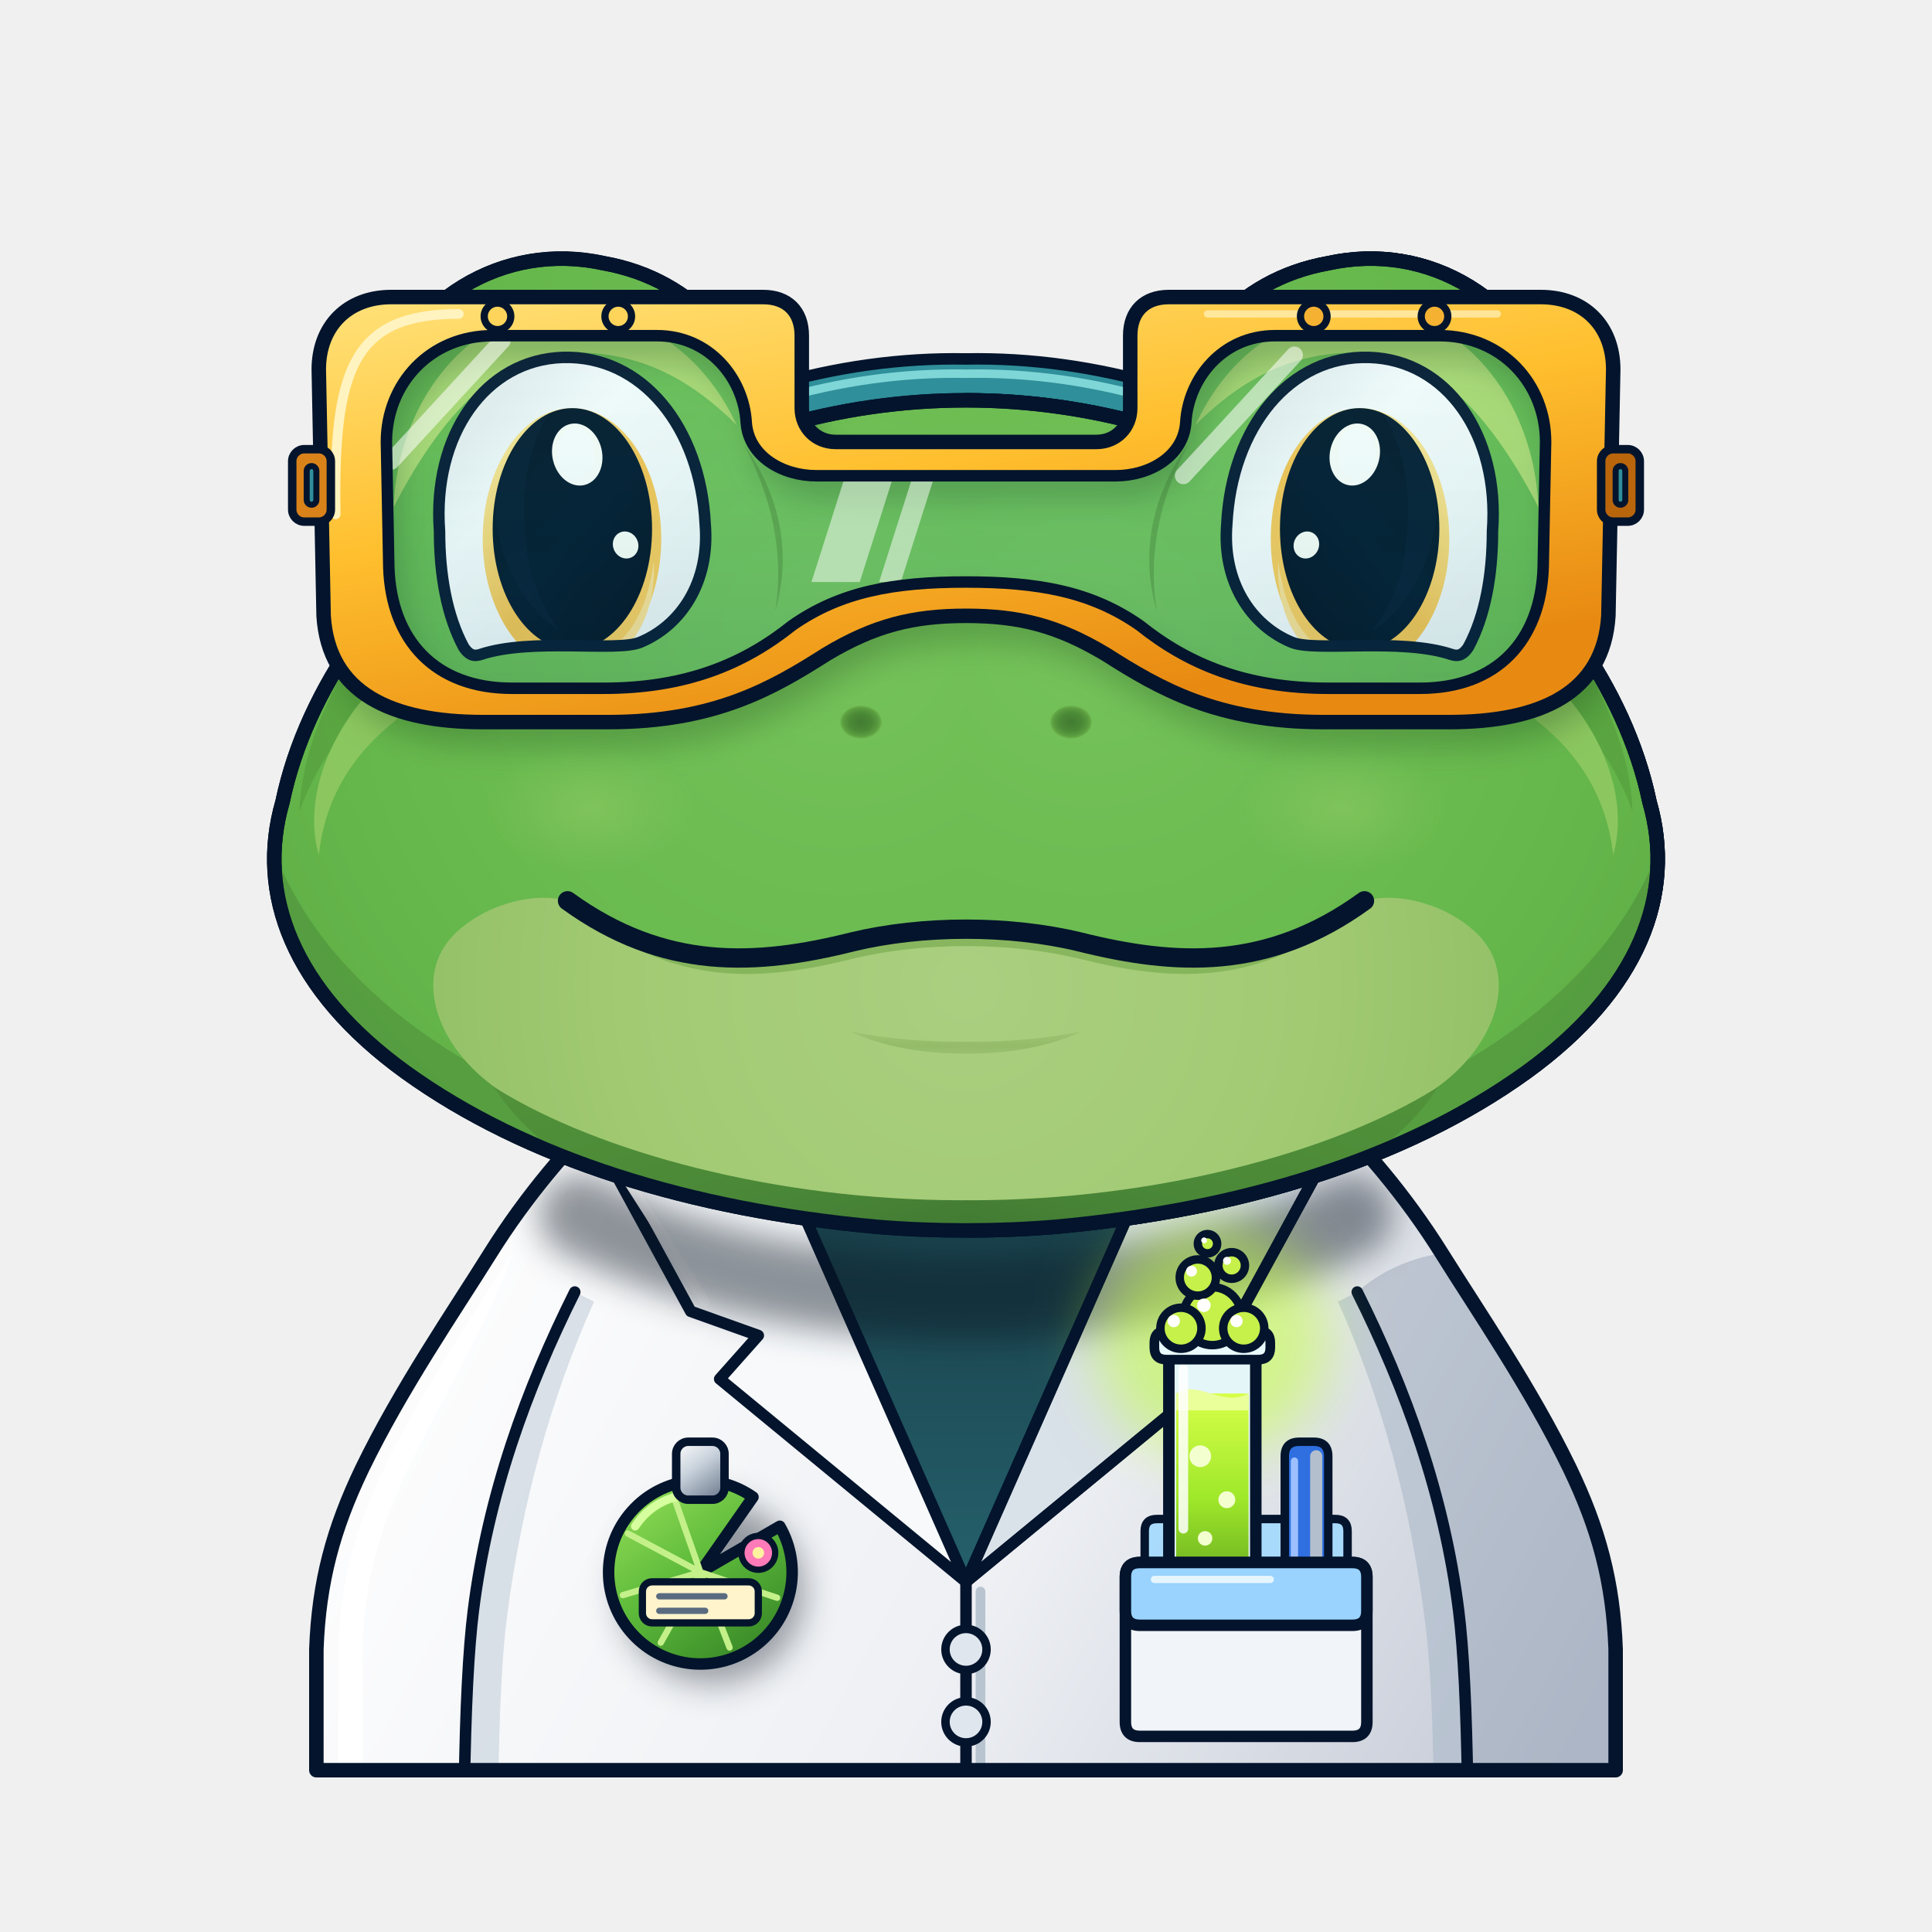
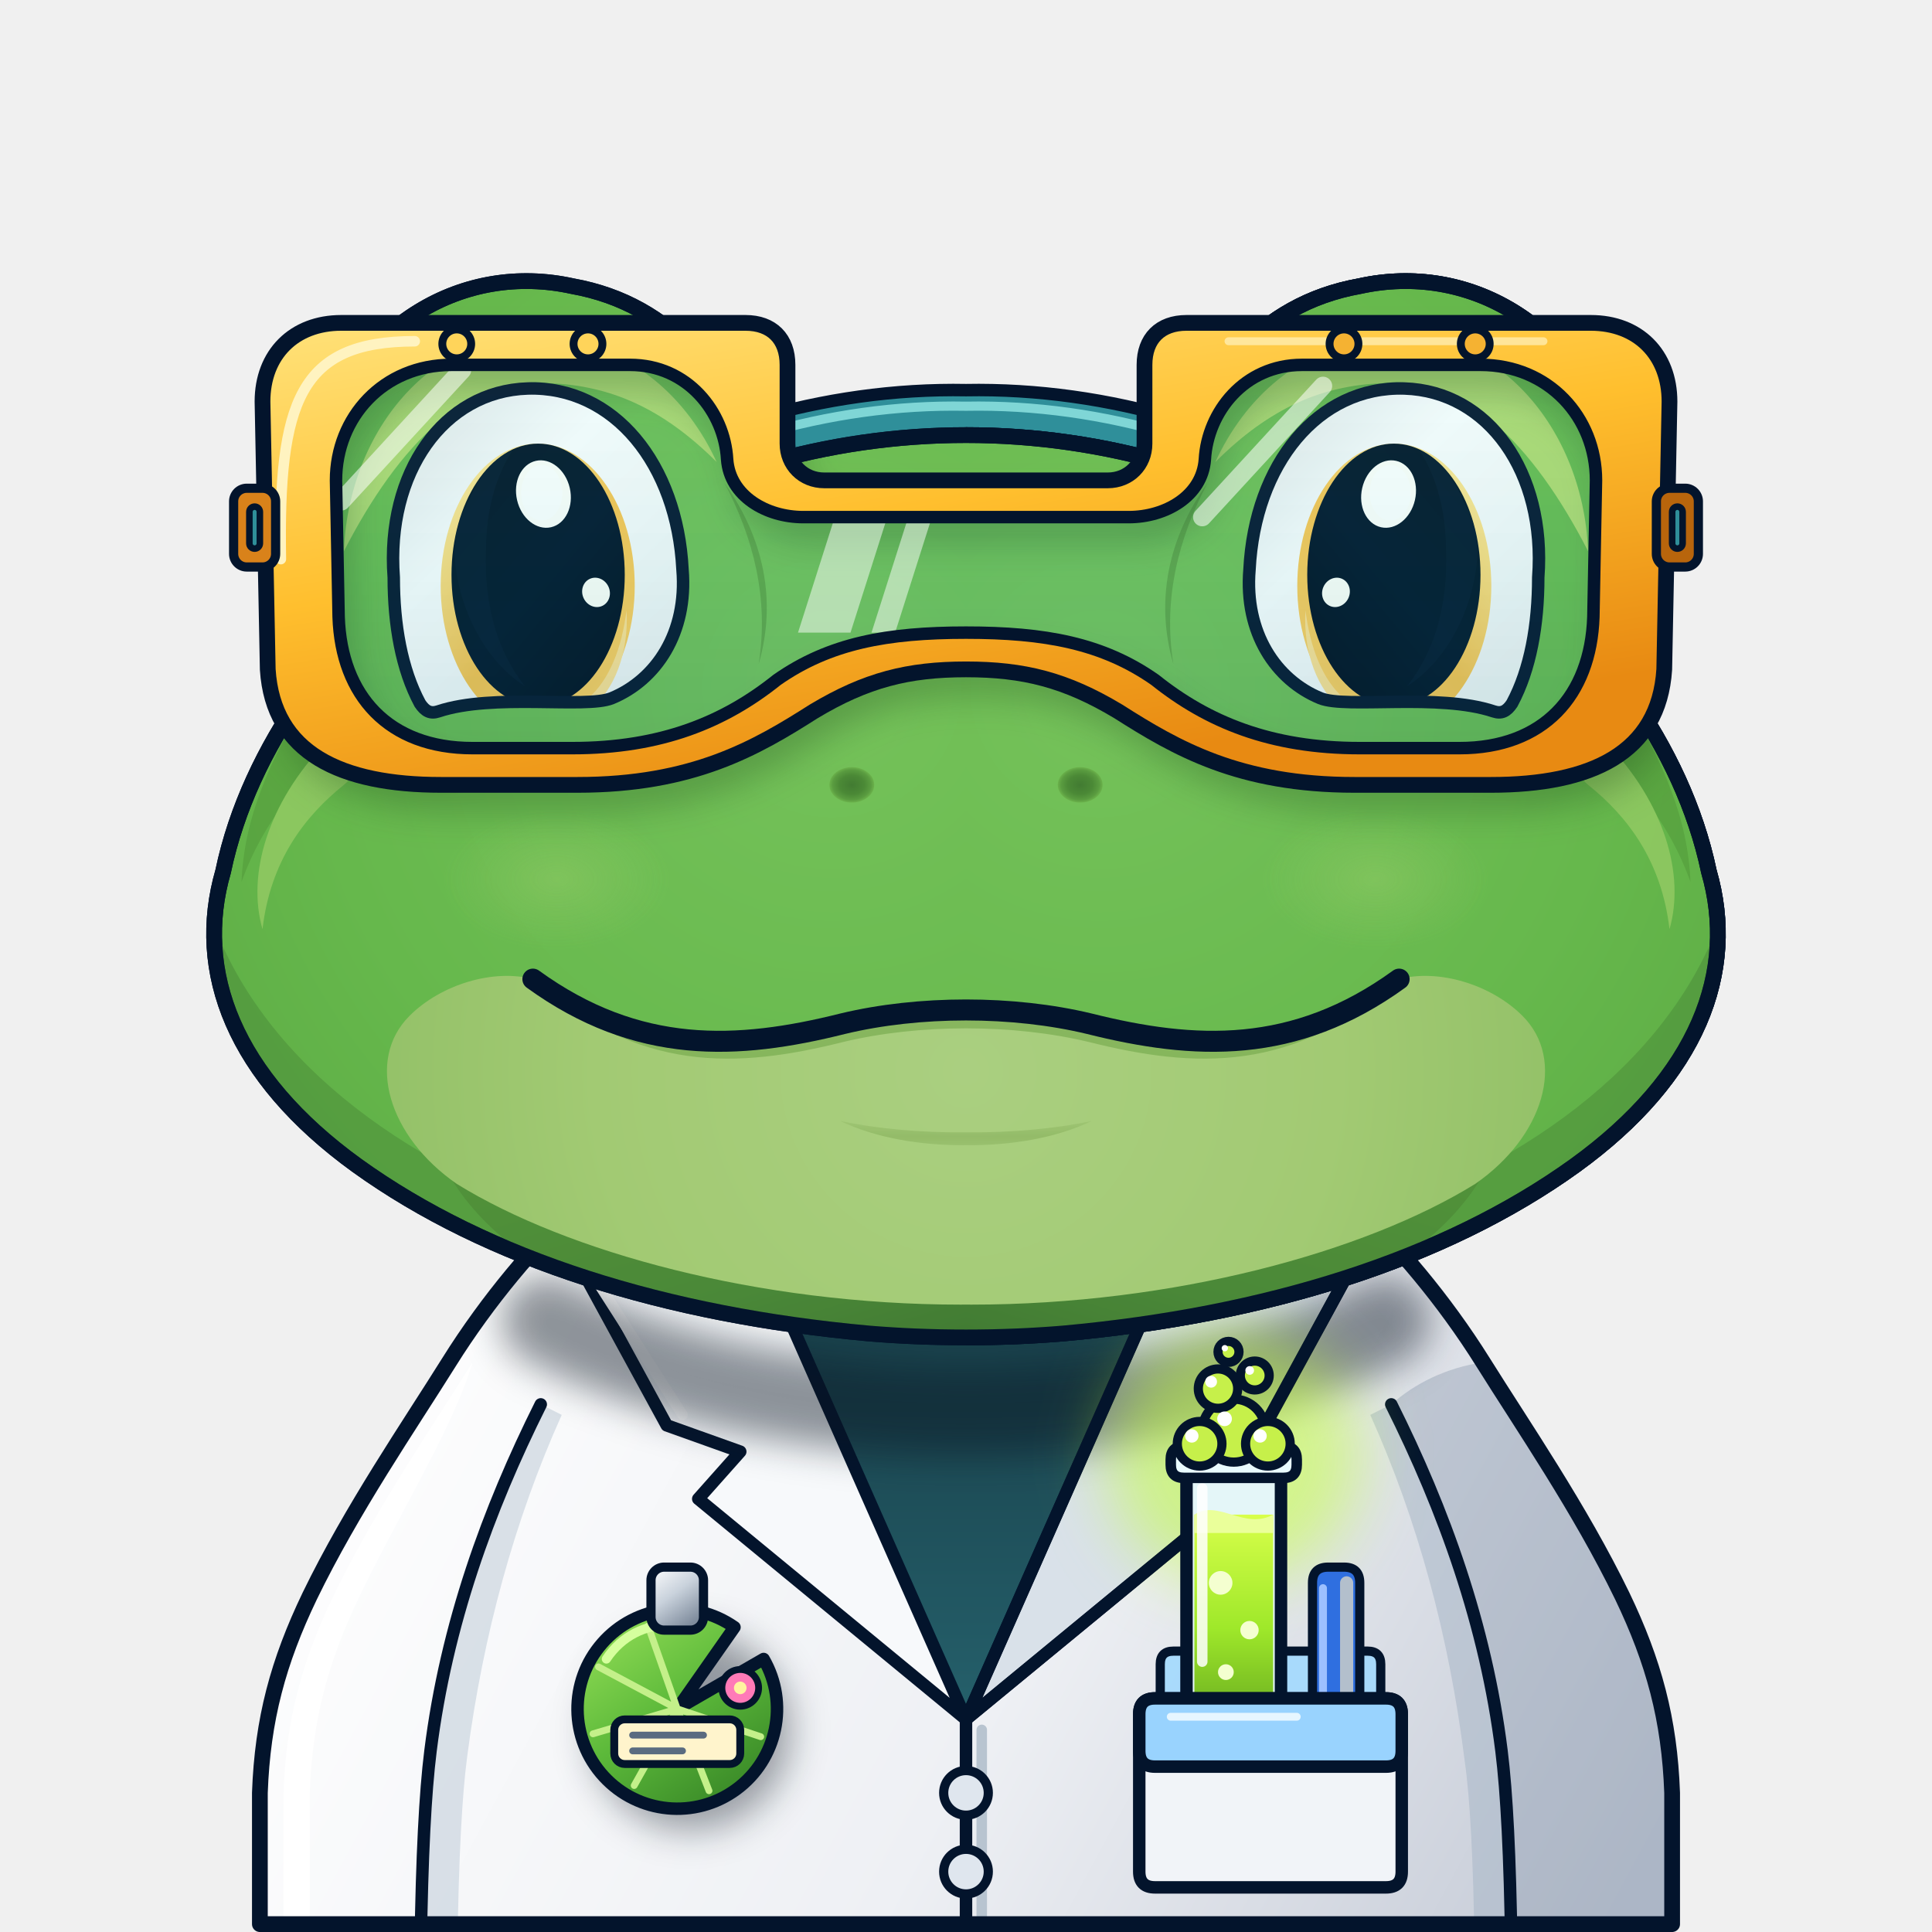
- <svg xmlns="http://www.w3.org/2000/svg" width="1000" height="1000" viewBox="100 17 800 800" role="img" aria-labelledby="icon-title icon-desc">
+ <svg xmlns="http://www.w3.org/2000/svg" width="1000" height="1000" viewBox="132 17 736 736" role="img" aria-labelledby="icon-title icon-desc">
  <defs>
    <linearGradient id="pupil" x1="0" y1="0" x2=".8" y2="1">
      <stop offset="0" stop-color="#001222" />
      <stop offset=".57" stop-color="#001329" />
      <stop offset="1" stop-color="#000c1d" />
    </linearGradient>
    <linearGradient id="edge-shade" x1="0" y1="0" x2=".8" y2="1">
      <stop offset="0" stop-color="#5c9f3d" />
      <stop offset=".63" stop-color="#488436" />
      <stop offset="1" stop-color="#2e5b28" />
    </linearGradient>
    <linearGradient id="eye-rim" x1="0" y1="0" x2=".85" y2="1">
      <stop offset="0" stop-color="#fff0a8" />
      <stop offset=".56" stop-color="#f9c24d" />
      <stop offset="1" stop-color="#ffcf62" />
    </linearGradient>
    <linearGradient id="eye-sclera" x1="0" y1="0" x2=".85" y2="1">
      <stop offset="0" stop-color="#dde2e4" />
      <stop offset=".4" stop-color="#fcfdfe" />
      <stop offset="1" stop-color="#f0f3f4" />
    </linearGradient>
    <linearGradient id="lip-shadow" x1="489" y1="442" x2="489" y2="458" gradientUnits="userSpaceOnUse">
      <stop stop-color="#729d47" stop-opacity=".1" />
      <stop offset=".5" stop-color="#729d47" stop-opacity=".38" />
      <stop offset="1" stop-color="#729d47" stop-opacity=".15" />
    </linearGradient>
    <linearGradient id="coat" x1="260" y1="500" x2="740" y2="760" gradientUnits="userSpaceOnUse">
      <stop offset="0" stop-color="#fff" />
      <stop offset=".55" stop-color="#eef0f4" />
      <stop offset="1" stop-color="#c4cad6" />
    </linearGradient>
    <linearGradient id="shirt" x1="0" y1="500" x2="0" y2="672" gradientUnits="userSpaceOnUse">
      <stop offset="0" stop-color="#173d47" />
      <stop offset="1" stop-color="#25606b" />
    </linearGradient>
    <linearGradient id="frame" x1="0" y1="0" x2=".5" y2="1">
      <stop offset="0" stop-color="#ffe27a" />
      <stop offset=".5" stop-color="#ffbf2e" />
      <stop offset="1" stop-color="#e88a12" />
    </linearGradient>
    <linearGradient id="lens" x1="0" y1="156" x2="0" y2="302" gradientUnits="userSpaceOnUse">
      <stop offset="0" stop-color="#7cefe2" stop-opacity=".08" />
      <stop offset=".55" stop-color="#2fb3b5" stop-opacity=".11" />
      <stop offset="1" stop-color="#16788a" stop-opacity=".16" />
    </linearGradient>
    <linearGradient id="ooze" x1="0" y1="594" x2="0" y2="690" gradientUnits="userSpaceOnUse">
      <stop offset="0" stop-color="#d8ff4a" />
      <stop offset=".45" stop-color="#9fe82a" />
      <stop offset="1" stop-color="#4f8f1c" />
    </linearGradient>
    <linearGradient id="pad" x1="0" y1="0" x2=".7" y2="1">
      <stop offset="0" stop-color="#9be35a" />
      <stop offset=".55" stop-color="#5cb93a" />
      <stop offset="1" stop-color="#3a8a28" />
    </linearGradient>
    <linearGradient id="metal" x1="0" y1="0" x2=".6" y2="1">
      <stop offset="0" stop-color="#ffffff" />
      <stop offset=".5" stop-color="#c9d2dc" />
      <stop offset="1" stop-color="#7f8c9d" />
    </linearGradient>
    <clipPath id="head-clip">
      <path d="M 247 282 C 242 255 242 220 252 188 C 268 140 309 117 350 126 C 389 133 409 162 422 194 C 473 179 527 179 578 194 C 591 162 611 133 650 126 C 691 117 732 140 748 188 C 758 220 758 255 753 282 C 767 302 778 325 783 349 C 794 387 779 427 732 461 C 682 497 614 518 537 525 C 513 527 487 527 463 525 C 386 518 318 497 268 461 C 221 427 206 387 217 349 C 222 325 233 302 247 282 Z" />
    </clipPath>
    <clipPath id="body-clip">
      <path d="M 352 476 C 336 491 318 512 303 536 C 288 560 266 592 250 625 C 238 650 232 672 231 700 L 231 750 L 769 750 L 769 700 C 768 672 762 650 750 625 C 734 592 712 560 697 536 C 682 512 664 491 648 476 Z" />
    </clipPath>
    <clipPath id="lens-clip">
      <path d="M 500 214 L 438 214 C 424 214 410 206 409 192 C 408 174 394 156 372 156 L 304 156 C 278 156 260 176 260 200 L 261 252 C 262 282 280 302 312 302 L 350 302 C 384 302 408 292 428 276 C 448 262 470 258 500 258 C 530 258 552 262 572 276 C 592 292 616 302 650 302 L 688 302 C 720 302 738 282 739 252 L 740 200 C 740 176 722 156 696 156 L 628 156 C 606 156 592 174 591 192 C 590 206 576 214 562 214 L 500 214 Z" />
    </clipPath>
    <clipPath id="frame-clip">
      <path d="M 500 200 L 446 200 C 438 200 432 194 432 186 L 432 156 C 432 146 426 140 416 140 L 262 140 C 244 140 232 152 232 170 L 234 272 C 236 304 262 316 300 316 L 352 316 C 396 316 420 302 442 288 C 462 276 478 272 500 272 C 522 272 538 276 558 288 C 580 302 604 316 648 316 L 700 316 C 738 316 764 304 766 272 L 768 170 C 768 152 756 140 738 140 L 584 140 C 574 140 568 146 568 156 L 568 186 C 568 194 562 200 554 200 L 500 200 Z M 500 214 L 438 214 C 424 214 410 206 409 192 C 408 174 394 156 372 156 L 304 156 C 278 156 260 176 260 200 L 261 252 C 262 282 280 302 312 302 L 350 302 C 384 302 408 292 428 276 C 448 262 470 258 500 258 C 530 258 552 262 572 276 C 592 292 616 302 650 302 L 688 302 C 720 302 738 282 739 252 L 740 200 C 740 176 722 156 696 156 L 628 156 C 606 156 592 174 591 192 C 590 206 576 214 562 214 L 500 214 Z" clip-rule="evenodd" />
    </clipPath>
    <clipPath id="tube-clip">
      <path d="M 584 578 L 584 710 L 620 710 L 620 578 Z" />
    </clipPath>
    <radialGradient id="skin" cx="449" cy="279" r="470" gradientUnits="userSpaceOnUse">
      <stop offset="0" stop-color="#75c25a" />
      <stop offset=".42" stop-color="#66b84c" />
      <stop offset=".74" stop-color="#59a641" />
      <stop offset="1" stop-color="#43832e" />
    </radialGradient>
    <radialGradient id="nose-dimple">
      <stop stop-color="#427b32" />
      <stop offset=".55" stop-color="#4b8936" />
      <stop offset=".85" stop-color="#5a9c40" />
      <stop offset="1" stop-color="#6bb24b" />
    </radialGradient>
    <radialGradient id="cheek-light">
      <stop stop-color="#a2d16f" stop-opacity=".45" />
      <stop offset=".5" stop-color="#a2d16f" stop-opacity=".22" />
      <stop offset="1" stop-color="#a2d16f" stop-opacity="0" />
    </radialGradient>
    <radialGradient id="muzzle" cx="500" cy="425" r="283" gradientUnits="userSpaceOnUse">
      <stop stop-color="#aacf80" />
      <stop offset=".5" stop-color="#a2ca73" />
      <stop offset="1" stop-color="#8abb61" />
    </radialGradient>
    <filter id="blur" x="0" y="0" width="1000" height="1000" color-interpolation-filters="sRGB" filterUnits="userSpaceOnUse">
      <feGaussianBlur stdDeviation="7" />
    </filter>
    <filter id="glow" x="0" y="0" width="1000" height="1000" color-interpolation-filters="sRGB" filterUnits="userSpaceOnUse">
      <feGaussianBlur stdDeviation="12" />
    </filter>
    <clipPath id="mirror-half">
      <rect x="-4500" y="-5000" width="5000" height="10000" />
    </clipPath>
  </defs>
  <g stroke="#03142c" stroke-linecap="round" stroke-linejoin="round" stroke-width="6">
    <g id="body">
      <g id="outfit-body" clip-path="url(#body-clip)">
        <rect x="200" y="440" width="600" height="460" fill="url(#coat)" stroke="none" />
        <g stroke="none">
          <path d="M 697 536 C 712 560 734 592 750 625 C 762 650 768 672 769 700 L 769 900 L 704 900 C 708 790 708 724 704 684 C 698 636 682 592 662 552 C 671 544 683 538 697 536 Z" opacity=".38" fill="#8797aa" />
          <path d="M 312 536 C 297 560 275 592 259 625 C 247 650 241 672 240 700 L 240 900 L 250 900 L 250 700 C 251 672 257 650 269 625 C 285 592 305 560 312 536 Z" fill="#fff" />
          <path d="M 338 552 C 318 592 302 636 296 684 C 292 716 291 780 293 900 L 307 900 C 305 780 306 716 310 686 C 316 640 328 596 346 556 Z" opacity=".6" fill="#c3cfdb" />
          <path d="M 662 552 C 682 592 698 636 704 684 C 708 716 709 780 707 900 L 693 900 C 695 780 694 716 690 688 C 684 640 672 596 654 556 Z" opacity=".55" fill="#a8b6c6" />
        </g>
        <path d="M 338 552 C 318 592 302 636 296 684 C 292 716 291 780 293 900" fill="none" stroke-width="4.75" />
        <path d="M 662 552 C 682 592 698 636 704 684 C 708 716 709 780 707 900" fill="none" stroke-width="4.75" />
        <path d="M 424 500 L 500 672 L 576 500 Z" fill="url(#shirt)" stroke="none" />
        <path d="M 500 672 L 500 760" fill="none" stroke-width="4.75" />
        <path d="M 506 676 L 506 760" fill="none" stroke="#b8c4d0" stroke-width="4" />
        <circle cx="500" cy="700" r="8.5" fill="#dfe6ee" stroke-width="3.5" />
        <circle cx="500" cy="730" r="8.5" fill="#dfe6ee" stroke-width="3.5" />
        <path d="M 424 500 L 500 672 L 398 588 L 414 570 L 386 560 L 350 494 Z" fill="#f7f9fb" stroke-width="4.75" />
        <path d="M 576 500 L 500 672 L 602 588 L 586 570 L 614 560 L 650 494 Z" fill="#d9e1e9" stroke-width="4.75" />
        <path d="M 360 506 L 392 556" fill="none" stroke="#fff" stroke-width="4" />
        <path d="M 340 520 C 430 566 570 566 660 520" fill="none" stroke="#0a1622" stroke-opacity=".45" stroke-width="34" filter="url(#blur)" />
        <circle cx="602" cy="572" r="48" opacity=".55" fill="#c4ff3a" stroke="none" filter="url(#glow)" />
        <path d="M 576 500 L 500 672 L 602 588 L 586 570 L 614 560 L 650 494 Z" fill="none" stroke-width="4.75" />
        <path d="M 579 646 L 653 646 Q 658 646 658 651 L 658 669 Q 658 674 653 674 L 579 674 Q 574 674 574 669 L 574 651 Q 574 646 579 646 Z" fill="#9fd8ff" fill-opacity=".85" stroke-width="3.5" />
        <path d="M 638 614 L 644 614 Q 650 614 650 620 L 650 704 Q 650 710 644 710 L 638 710 Q 632 710 632 704 L 632 620 Q 632 614 638 614 Z" fill="#2f6fe0" stroke-width="3.5" />
        <path d="M 636 622 L 636 700" fill="none" stroke="#9cc0ff" stroke-width="3" />
        <path d="M 645 620 L 645 670" fill="none" stroke="#b3bfcc" stroke-width="5" />
        <path d="M 584 578 L 584 710 L 620 710 L 620 578 Z" fill="#e4f6f8" stroke="none" />
        <path d="M 587 594 L 587 710 L 617 710 L 617 594 Z" fill="url(#ooze)" stroke="none" />
        <g stroke="none" clip-path="url(#tube-clip)">
          <path d="M 587 594 C 596 588 606 600 617 594 L 617 601 L 587 601 Z" fill="#eaff9a" />
          <circle cx="597" cy="620" r="4.5" fill="#f4ffd0" />
          <circle cx="608" cy="638" r="3.5" fill="#f4ffd0" />
          <circle cx="599" cy="654" r="3" fill="#f4ffd0" />
          <path d="M 590 584 L 590 650" fill="none" stroke="#fff" stroke-opacity=".85" stroke-width="4" />
        </g>
        <path d="M 584 578 L 584 710 L 620 710 L 620 578" fill="none" stroke-width="4.75" />
        <path d="M 583 568 L 621 568 Q 626 568 626 573 L 626 575 Q 626 580 621 580 L 583 580 Q 578 580 578 575 L 578 573 Q 578 568 583 568 Z" fill="#e9fbff" stroke-width="4" />
        <circle cx="602" cy="562" r="12" fill="#c6f04a" stroke-width="3.5" />
        <circle cx="589" cy="567" r="8.5" fill="#c6f04a" stroke-width="3.5" />
        <circle cx="615" cy="567" r="8.5" fill="#c6f04a" stroke-width="3.5" />
        <circle cx="596" cy="546" r="7.5" fill="#c6f04a" stroke-width="3.5" />
        <circle cx="610" cy="541" r="5.5" fill="#c6f04a" stroke-width="3.5" />
        <circle cx="600" cy="532" r="4" fill="#c6f04a" stroke-width="3.5" />
        <circle cx="598.5" cy="557.5" r="2.8" fill="#fff" stroke="none" />
        <circle cx="586.025" cy="564.025" r="2.55" fill="#fff" stroke="none" />
        <circle cx="612.025" cy="564.025" r="2.55" fill="#fff" stroke="none" />
        <circle cx="593.375" cy="543.375" r="2.25" fill="#fff" stroke="none" />
        <circle cx="608.075" cy="539.075" r="1.65" fill="#fff" stroke="none" />
        <circle cx="598.6" cy="530.6" r="1.2" fill="#fff" stroke="none" />
        <path d="M 572 664 L 660 664 Q 666 664 666 670 L 666 730 Q 666 736 660 736 L 572 736 Q 566 736 566 730 L 566 670 Q 566 664 572 664 Z" fill="#f1f4f8" stroke-width="4.75" />
        <path d="M 572 664 L 660 664 Q 666 664 666 670 L 666 684 Q 666 690 660 690 L 572 690 Q 566 690 566 684 L 566 670 Q 566 664 572 664 Z" fill="#8fd0ff" fill-opacity=".9" stroke-width="4.75" />
        <path d="M 578 671 L 626 671" fill="none" stroke="#e6f6ff" stroke-width="3" />
        <circle cx="395" cy="676" r="38" opacity=".4" fill="#05101d" stroke="none" filter="url(#blur)" />
        <path d="M 390 668 L 422.9 649 A 38 38 0 1 1 411.8 636.9 Z" fill="url(#pad)" stroke-width="4.75" />
        <path d="M 390 668 L 360 652 M 390 668 L 357.9 677.5 M 390 668 L 373.6 697.2 M 390 668 L 402.1 699.2 M 390 668 L 421.8 678.6 M 390 668 L 378.9 636.4" fill="none" stroke="#c4f08a" stroke-width="2.6" />
        <path d="M 363 649 C 369 640 378 636 387 636" fill="none" stroke="#d6ff9e" stroke-width="3.5" />
        <rect x="366" y="672" width="48" height="17" rx="4" fill="#fff4cc" stroke-width="3" />
        <path d="M 373 678 L 400 678 M 373 684 L 392 684" fill="none" stroke="#5a6b80" stroke-width="2.6" />
        <circle cx="414" cy="660" r="7" fill="#ff7ab8" stroke-width="2.6" />
        <circle cx="414" cy="660" r="2.4" fill="#fff3a0" stroke="none" />
        <rect x="380" y="614" width="20" height="24" rx="5" fill="url(#metal)" stroke-width="3.5" />
      </g>
      <path d="M 352 476 C 336 491 318 512 303 536 C 288 560 266 592 250 625 C 238 650 232 672 231 700 L 231 750 L 769 750 L 769 700 C 768 672 762 650 750 625 C 734 592 712 560 697 536 C 682 512 664 491 648 476 Z" fill="none" />
    </g>
    <g id="strap">
      <path d="M 244 176 C 276 158 380 172 422 186 C 447.5 178.5 473.75 174.75 500 175.25 C 526.25 174.75 552.5 178.5 578 186 C 620 172 724 158 756 176" fill="none" stroke-width="24" />
      <path d="M 244 176 C 276 158 380 172 422 186 C 447.5 178.5 473.75 174.75 500 175.25 C 526.25 174.75 552.5 178.5 578 186 C 620 172 724 158 756 176" fill="none" stroke="#2f8f9a" stroke-width="14.5" />
      <path d="M 244 176 C 276 158 380 172 422 186 C 447.5 178.5 473.75 174.75 500 175.25 C 526.25 174.75 552.5 178.5 578 186 C 620 172 724 158 756 176" transform="translate(0 -3.5)" fill="none" stroke="#7fd6d6" stroke-width="3.5" />
    </g>
    <g id="head">
      <path d="M 247 282 C 242 255 242 220 252 188 C 268 140 309 117 350 126 C 389 133 409 162 422 194 C 473 179 527 179 578 194 C 591 162 611 133 650 126 C 691 117 732 140 748 188 C 758 220 758 255 753 282 C 767 302 778 325 783 349 C 794 387 779 427 732 461 C 682 497 614 518 537 525 C 513 527 487 527 463 525 C 386 518 318 497 268 461 C 221 427 206 387 217 349 C 222 325 233 302 247 282 Z" fill="url(#skin)" stroke="#03142c" />
      <g stroke="none" clip-path="url(#head-clip)">
        <path d="M 208 352 C 222 410 272 453 341 479 C 465 526 640.56 500.65 724.56 444.65 C 765.56 417.32 781.5 396.96 791.5 350.96 C 798.5 416.96 777.88 459.33 717.88 489.33 C 627.88 538.33 458 562 328 515 C 245 485 195 433 196 386 Z" opacity=".45" fill="#488436" />
        <path d="M 263 227 C 265 177 302 139 343 146 C 373 149 394 169 405 193 C 384 172 364 164 342 163 C 311 159 284 186 263 227 Z" fill="#afd86f" />
        <path d="M 408 201 C 423 222 428 246 421 270 C 425 245 419 222 408 201 Z" opacity=".55" fill="#518d37" stroke="none" />
        <path d="M 255 183 C 239 220 245 260 250 281 C 234 308 225 329 224 353 C 233 328 247 315 260 300 C 266 292 265 283 262 270 C 254 239 253 211 256 180 Z" opacity=".5" fill="#4f9637" stroke="none" />
        <path d="M 256 300 C 234 323 226 350 232 371 C 235 345 248 328 263 316 C 273 308 269 286.4 256 300 Z" fill="url(#skin)" />
        <path d="M 256 300 C 234 323 226 350 232 371 C 235 345 248 328 263 316 C 273 308 269 286.4 256 300 Z" opacity=".65" fill="#a0cf6a" />
        <path d="M 791.5 350.96 C 781.5 396.96 765.56 417.32 724.56 444.65 C 640.56 500.65 465 526 341 479 C 326.81 473.65 313.43 467.59 301 460.83 C 325 508 399 531 463 537 C 536 544 614.08 524.37 680.08 501.37 C 746.08 480.37 784.23 446.56 794.23 403.56 Z" opacity=".86" fill="url(#edge-shade)" stroke="none" />
        <path d="M 335 390 C 375 419 413 417 453 407 C 482 400 518 400 547 407 C 587 417 625 419 665 390 C 680 386 700 392 712 404 C 728.8 420.8 720 450 692 467 C 651 493 575 514 498 514 C 421 514 348 494 306 468 C 280 450 271.2 420.8 288 404 C 300 392 320 386 335 390 Z" fill="url(#muzzle)" />
        <path d="M 335 390 C 375 419 413 417 453 407 C 482 400 518 400 547 407 C 587 417 625 419 665 390 C 625 426 587 424 547 414 C 518 407 482 407 453 414 C 413 424 375 426 335 390 Z" opacity=".6" fill="#72a749" />
        <ellipse cx="344" cy="352" rx="43" ry="27" opacity=".8" fill="url(#cheek-light)" />
        <path d="M 452 444 C 480 450 519 450 548 443 C 522 456 479 457 452 444 Z" fill="url(#lip-shadow)" />
      </g>
      <g transform="matrix(-1 0 0 1 1000 0)">
        <g clip-path="url(#mirror-half)">
          <path d="M 247 282 C 242 255 242 220 252 188 C 268 140 309 117 350 126 C 389 133 409 162 422 194 C 473 179 527 179 578 194 C 591 162 611 133 650 126 C 691 117 732 140 748 188 C 758 220 758 255 753 282 C 767 302 778 325 783 349 C 794 387 779 427 732 461 C 682 497 614 518 537 525 C 513 527 487 527 463 525 C 386 518 318 497 268 461 C 221 427 206 387 217 349 C 222 325 233 302 247 282 Z" fill="url(#skin)" stroke="#03142c" />
          <g stroke="none" clip-path="url(#head-clip)">
            <path d="M 208 352 C 222 410 272 453 341 479 C 465 526 640.56 500.65 724.56 444.65 C 765.56 417.32 781.5 396.96 791.5 350.96 C 798.5 416.96 777.88 459.33 717.88 489.33 C 627.88 538.33 458 562 328 515 C 245 485 195 433 196 386 Z" opacity=".45" fill="#488436" />
            <path d="M 263 227 C 265 177 302 139 343 146 C 373 149 394 169 405 193 C 384 172 364 164 342 163 C 311 159 284 186 263 227 Z" fill="#afd86f" />
            <path d="M 408 201 C 423 222 428 246 421 270 C 425 245 419 222 408 201 Z" opacity=".55" fill="#518d37" stroke="none" />
            <path d="M 255 183 C 239 220 245 260 250 281 C 234 308 225 329 224 353 C 233 328 247 315 260 300 C 266 292 265 283 262 270 C 254 239 253 211 256 180 Z" opacity=".5" fill="#4f9637" stroke="none" />
            <path d="M 256 300 C 234 323 226 350 232 371 C 235 345 248 328 263 316 C 273 308 269 286.4 256 300 Z" fill="url(#skin)" />
            <path d="M 256 300 C 234 323 226 350 232 371 C 235 345 248 328 263 316 C 273 308 269 286.4 256 300 Z" opacity=".65" fill="#a0cf6a" />
            <path d="M 791.5 350.96 C 781.5 396.96 765.56 417.32 724.56 444.65 C 640.56 500.65 465 526 341 479 C 326.81 473.65 313.43 467.59 301 460.83 C 325 508 399 531 463 537 C 536 544 614.08 524.37 680.08 501.37 C 746.08 480.37 784.23 446.56 794.23 403.56 Z" opacity=".86" fill="url(#edge-shade)" stroke="none" />
            <path d="M 335 390 C 375 419 413 417 453 407 C 482 400 518 400 547 407 C 587 417 625 419 665 390 C 680 386 700 392 712 404 C 728.8 420.8 720 450 692 467 C 651 493 575 514 498 514 C 421 514 348 494 306 468 C 280 450 271.2 420.8 288 404 C 300 392 320 386 335 390 Z" fill="url(#muzzle)" />
            <path d="M 335 390 C 375 419 413 417 453 407 C 482 400 518 400 547 407 C 587 417 625 419 665 390 C 625 426 587 424 547 414 C 518 407 482 407 453 414 C 413 424 375 426 335 390 Z" opacity=".6" fill="#72a749" />
            <ellipse cx="344" cy="352" rx="43" ry="27" opacity=".8" fill="url(#cheek-light)" />
            <path d="M 452 444 C 480 450 519 450 548 443 C 522 456 479 457 452 444 Z" fill="url(#lip-shadow)" />
          </g>
        </g>
      </g>
      <g stroke="none" clip-path="url(#head-clip)">
        <path d="M 500 200 L 446 200 C 438 200 432 194 432 186 L 432 156 C 432 146 426 140 416 140 L 262 140 C 244 140 232 152 232 170 L 234 272 C 236 304 262 316 300 316 L 352 316 C 396 316 420 302 442 288 C 462 276 478 272 500 272 C 522 272 538 276 558 288 C 580 302 604 316 648 316 L 700 316 C 738 316 764 304 766 272 L 768 170 C 768 152 756 140 738 140 L 584 140 C 574 140 568 146 568 156 L 568 186 C 568 194 562 200 554 200 L 500 200 Z M 500 214 L 438 214 C 424 214 410 206 409 192 C 408 174 394 156 372 156 L 304 156 C 278 156 260 176 260 200 L 261 252 C 262 282 280 302 312 302 L 350 302 C 384 302 408 292 428 276 C 448 262 470 258 500 258 C 530 258 552 262 572 276 C 592 292 616 302 650 302 L 688 302 C 720 302 738 282 739 252 L 740 200 C 740 176 722 156 696 156 L 628 156 C 606 156 592 174 591 192 C 590 206 576 214 562 214 L 500 214 Z" transform="translate(4 9)" opacity=".35" fill="#1f4a1c" fill-rule="evenodd" filter="url(#blur)" />
      </g>
      <g id="eyes">
        <g id="left-eye">
          <clipPath id="left-eye-aperture">
            <path d="M 282 237 C 279 197 301 166 333 165 C 366 164 390 194 392 234 C 394 258 382 276 365 283 C 355 287 320 281 299 288 C 296 289 294 288 292 285 C 285 272 282 255 282 237 Z" />
          </clipPath>
          <path d="M 282 237 C 279 197 301 166 333 165 C 366 164 390 194 392 234 C 394 258 382 276 365 283 C 355 287 320 281 299 288 C 296 289 294 288 292 285 C 285 272 282 255 282 237 Z" fill="url(#eye-sclera)" stroke="none" />
          <g stroke="none" clip-path="url(#left-eye-aperture)">
            <ellipse cx="336.84" cy="240.2" rx="36.96" ry="54.2" fill="url(#eye-rim)" />
            <path d="M 304 236 A 33 50 0 1 0 370 236 A 33 50 0 1 0 304 236 Z" fill="url(#pupil)" />
            <path d="M 310.68 207.77 C 314.37 198.15 320.84 190.93 327.3 188.52 C 320.84 198.15 317.14 211.78 317.14 226.22 C 316.22 247.88 321.76 265.53 331.92 278.36 C 318.07 269.54 308.83 252.69 306.06 235.85 C 304.22 226.22 305.14 216.6 310.68 207.77 Z" opacity=".25" fill="#092440" />
            <path d="M 370.69 249.48 C 371.62 265.53 366.08 279.97 356.84 287.18 C 345.76 295.21 333.76 290.39 325.45 283.98 C 336.53 290.39 347.61 289.59 355.92 283.17 C 364.23 275.96 368.85 263.92 370.69 249.48 Z" fill="#ffe092" />
            <ellipse cx="339.02" cy="205.21" rx="10.3" ry="12.97" transform="rotate(-13 339.02 205.21)" fill="#fffefa" />
            <ellipse cx="338.38" cy="204.73" rx="7.85" ry="10.59" fill="#fff" />
            <ellipse cx="359.06" cy="242.67" rx="5.21" ry="5.67" transform="rotate(-24.75 359.06 242.67)" fill="#fffef8" />
          </g>
          <path d="M 282 237 C 279 197 301 166 333 165 C 366 164 390 194 392 234 C 394 258 382 276 365 283 C 355 287 320 281 299 288 C 296 289 294 288 292 285 C 285 272 282 255 282 237 Z" fill="none" stroke="#03142c" stroke-width="4.75" />
        </g>
        <g id="right-eye">
          <clipPath id="right-eye-aperture">
            <path d="M 718 237 C 721 197 699 166 667 165 C 634 164 610 194 608 234 C 606 258 618 276 635 283 C 645 287 680 281 701 288 C 704 289 706 288 708 285 C 715 272 718 255 718 237 Z" />
          </clipPath>
          <path d="M 718 237 C 721 197 699 166 667 165 C 634 164 610 194 608 234 C 606 258 618 276 635 283 C 645 287 680 281 701 288 C 704 289 706 288 708 285 C 715 272 718 255 718 237 Z" fill="url(#eye-sclera)" stroke="none" />
          <g stroke="none" clip-path="url(#right-eye-aperture)">
            <ellipse cx="662.84" cy="240.2" rx="36.96" ry="54.2" fill="url(#eye-rim)" transform="matrix(-1 0 0 1 1326 0)" />
            <path d="M 630 236 A 33 50 0 1 0 696 236 A 33 50 0 1 0 630 236 Z" fill="url(#pupil)" transform="matrix(-1 0 0 1 1326 0)" />
            <path d="M 636.68 207.77 C 640.37 198.15 646.84 190.93 653.3 188.52 C 646.84 198.15 643.14 211.78 643.14 226.22 C 642.22 247.88 647.76 265.53 657.92 278.36 C 644.07 269.54 634.83 252.69 632.06 235.85 C 630.22 226.22 631.14 216.6 636.68 207.77 Z" opacity=".25" fill="#092440" transform="matrix(-1 0 0 1 1326 0)" />
            <path d="M 696.69 249.48 C 697.62 265.53 692.08 279.97 682.84 287.18 C 671.76 295.21 659.76 290.39 651.45 283.98 C 662.53 290.39 673.61 289.59 681.92 283.17 C 690.23 275.96 694.85 263.92 696.69 249.48 Z" fill="#ffe092" transform="matrix(-1 0 0 1 1326 0)" />
            <ellipse cx="665.02" cy="205.21" rx="10.3" ry="12.97" transform="matrix(-1 0 0 1 1326 0) rotate(-13 665.02 205.21)" fill="#fffefa" />
            <ellipse cx="664.38" cy="204.73" rx="7.85" ry="10.59" fill="#fff" transform="matrix(-1 0 0 1 1326 0)" />
            <ellipse cx="685.06" cy="242.67" rx="5.21" ry="5.67" transform="matrix(-1 0 0 1 1326 0) rotate(-24.75 685.06 242.67)" fill="#fffef8" />
          </g>
          <path d="M 718 237 C 721 197 699 166 667 165 C 634 164 610 194 608 234 C 606 258 618 276 635 283 C 645 287 680 281 701 288 C 704 289 706 288 708 285 C 715 272 718 255 718 237 Z" fill="none" stroke="#03142c" stroke-width="4.75" />
        </g>
      </g>
      <g id="expression" fill="none">
        <g id="nose" fill="url(#nose-dimple)" stroke="none">
          <path d="M 447.95 316 A 8.55 6.75 0 1 0 465.05 316 A 8.55 6.75 0 1 0 447.95 316 Z" />
          <path d="M 534.95 316 A 8.55 6.75 0 1 0 552.05 316 A 8.55 6.75 0 1 0 534.95 316 Z" />
        </g>
        <path id="profile-smile" d="M 335 390 C 375 419 413 417 453 407 C 482 400 518 400 547 407 C 587 417 625 419 665 390" fill="none" stroke="#03142c" stroke-linecap="round" stroke-width="8" />
      </g>
      <path d="M 247 282 C 242 255 242 220 252 188 C 268 140 309 117 350 126 C 389 133 409 162 422 194 C 473 179 527 179 578 194 C 591 162 611 133 650 126 C 691 117 732 140 748 188 C 758 220 758 255 753 282 C 767 302 778 325 783 349 C 794 387 779 427 732 461 C 682 497 614 518 537 525 C 513 527 487 527 463 525 C 386 518 318 497 268 461 C 221 427 206 387 217 349 C 222 325 233 302 247 282 Z" fill="none" stroke="#03142c" />
    </g>
    <g id="goggles">
      <path d="M 500 214 L 438 214 C 424 214 410 206 409 192 C 408 174 394 156 372 156 L 304 156 C 278 156 260 176 260 200 L 261 252 C 262 282 280 302 312 302 L 350 302 C 384 302 408 292 428 276 C 448 262 470 258 500 258 C 530 258 552 262 572 276 C 592 292 616 302 650 302 L 688 302 C 720 302 738 282 739 252 L 740 200 C 740 176 722 156 696 156 L 628 156 C 606 156 592 174 591 192 C 590 206 576 214 562 214 L 500 214 Z" fill="url(#lens)" stroke="none" />
      <g stroke="none" clip-path="url(#lens-clip)">
        <path d="M 450 214 L 470 214 L 456 258 L 436 258 Z M 478 214 L 487 214 L 473 258 L 464 258 Z" opacity=".5" fill="#fff" />
        <path d="M 262 208 L 308 158 M 590 214 L 636 164" opacity=".55" fill="none" stroke="#fff" stroke-width="7" />
      </g>
      <path d="M 500 200 L 446 200 C 438 200 432 194 432 186 L 432 156 C 432 146 426 140 416 140 L 262 140 C 244 140 232 152 232 170 L 234 272 C 236 304 262 316 300 316 L 352 316 C 396 316 420 302 442 288 C 462 276 478 272 500 272 C 522 272 538 276 558 288 C 580 302 604 316 648 316 L 700 316 C 738 316 764 304 766 272 L 768 170 C 768 152 756 140 738 140 L 584 140 C 574 140 568 146 568 156 L 568 186 C 568 194 562 200 554 200 L 500 200 Z M 500 214 L 438 214 C 424 214 410 206 409 192 C 408 174 394 156 372 156 L 304 156 C 278 156 260 176 260 200 L 261 252 C 262 282 280 302 312 302 L 350 302 C 384 302 408 292 428 276 C 448 262 470 258 500 258 C 530 258 552 262 572 276 C 592 292 616 302 650 302 L 688 302 C 720 302 738 282 739 252 L 740 200 C 740 176 722 156 696 156 L 628 156 C 606 156 592 174 591 192 C 590 206 576 214 562 214 L 500 214 Z" fill="url(#frame)" fill-rule="evenodd" stroke="none" />
      <g fill="none" clip-path="url(#frame-clip)">
        <path d="M 239 230 C 238 170 246 147 290 147" stroke="#fff3c0" stroke-width="4" />
        <path d="M 600 147 L 720 147" stroke="#fff3c0" stroke-opacity=".7" stroke-width="3" />
      </g>
      <path d="M 500 200 L 446 200 C 438 200 432 194 432 186 L 432 156 C 432 146 426 140 416 140 L 262 140 C 244 140 232 152 232 170 L 234 272 C 236 304 262 316 300 316 L 352 316 C 396 316 420 302 442 288 C 462 276 478 272 500 272 C 522 272 538 276 558 288 C 580 302 604 316 648 316 L 700 316 C 738 316 764 304 766 272 L 768 170 C 768 152 756 140 738 140 L 584 140 C 574 140 568 146 568 156 L 568 186 C 568 194 562 200 554 200 L 500 200 Z" fill="none" />
      <path d="M 500 214 L 438 214 C 424 214 410 206 409 192 C 408 174 394 156 372 156 L 304 156 C 278 156 260 176 260 200 L 261 252 C 262 282 280 302 312 302 L 350 302 C 384 302 408 292 428 276 C 448 262 470 258 500 258 C 530 258 552 262 572 276 C 592 292 616 302 650 302 L 688 302 C 720 302 738 282 739 252 L 740 200 C 740 176 722 156 696 156 L 628 156 C 606 156 592 174 591 192 C 590 206 576 214 562 214 L 500 214 Z" fill="none" stroke-width="4.75" />
      <circle cx="306" cy="148" r="5.5" fill="#ffd45a" stroke-width="3" />
      <circle cx="356" cy="148" r="5.5" fill="#ffd45a" stroke-width="3" />
      <circle cx="644" cy="148" r="5.5" fill="#f5b232" stroke-width="3" />
      <circle cx="694" cy="148" r="5.5" fill="#f5b232" stroke-width="3" />
      <rect x="221" y="203" width="16" height="30" rx="5" fill="#d9821a" stroke-width="3.5" />
      <rect x="227" y="210" width="4" height="16" rx="2" fill="#2f8f9a" stroke-width="2.5" />
      <rect x="763" y="203" width="16" height="30" rx="5" fill="#b8650c" stroke-width="3.5" />
      <rect x="769" y="210" width="4" height="16" rx="2" fill="#2f8f9a" stroke-width="2.5" />
    </g>
  </g>
</svg>
